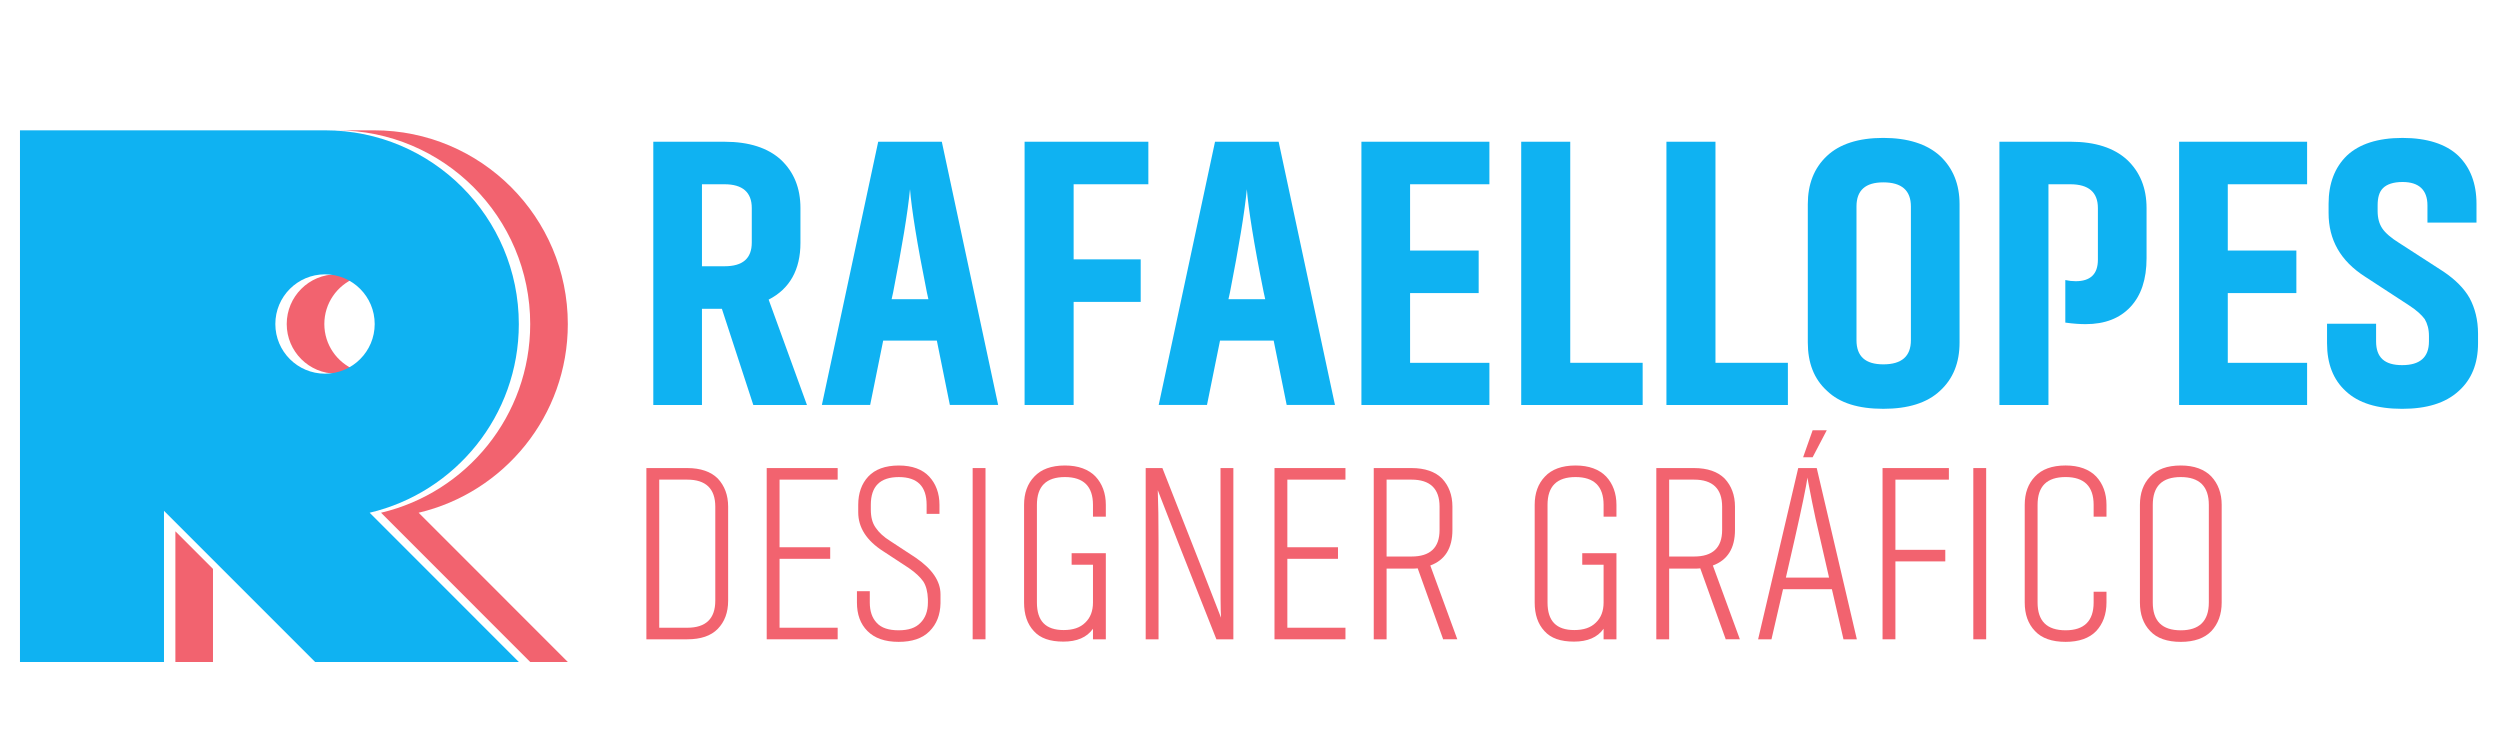
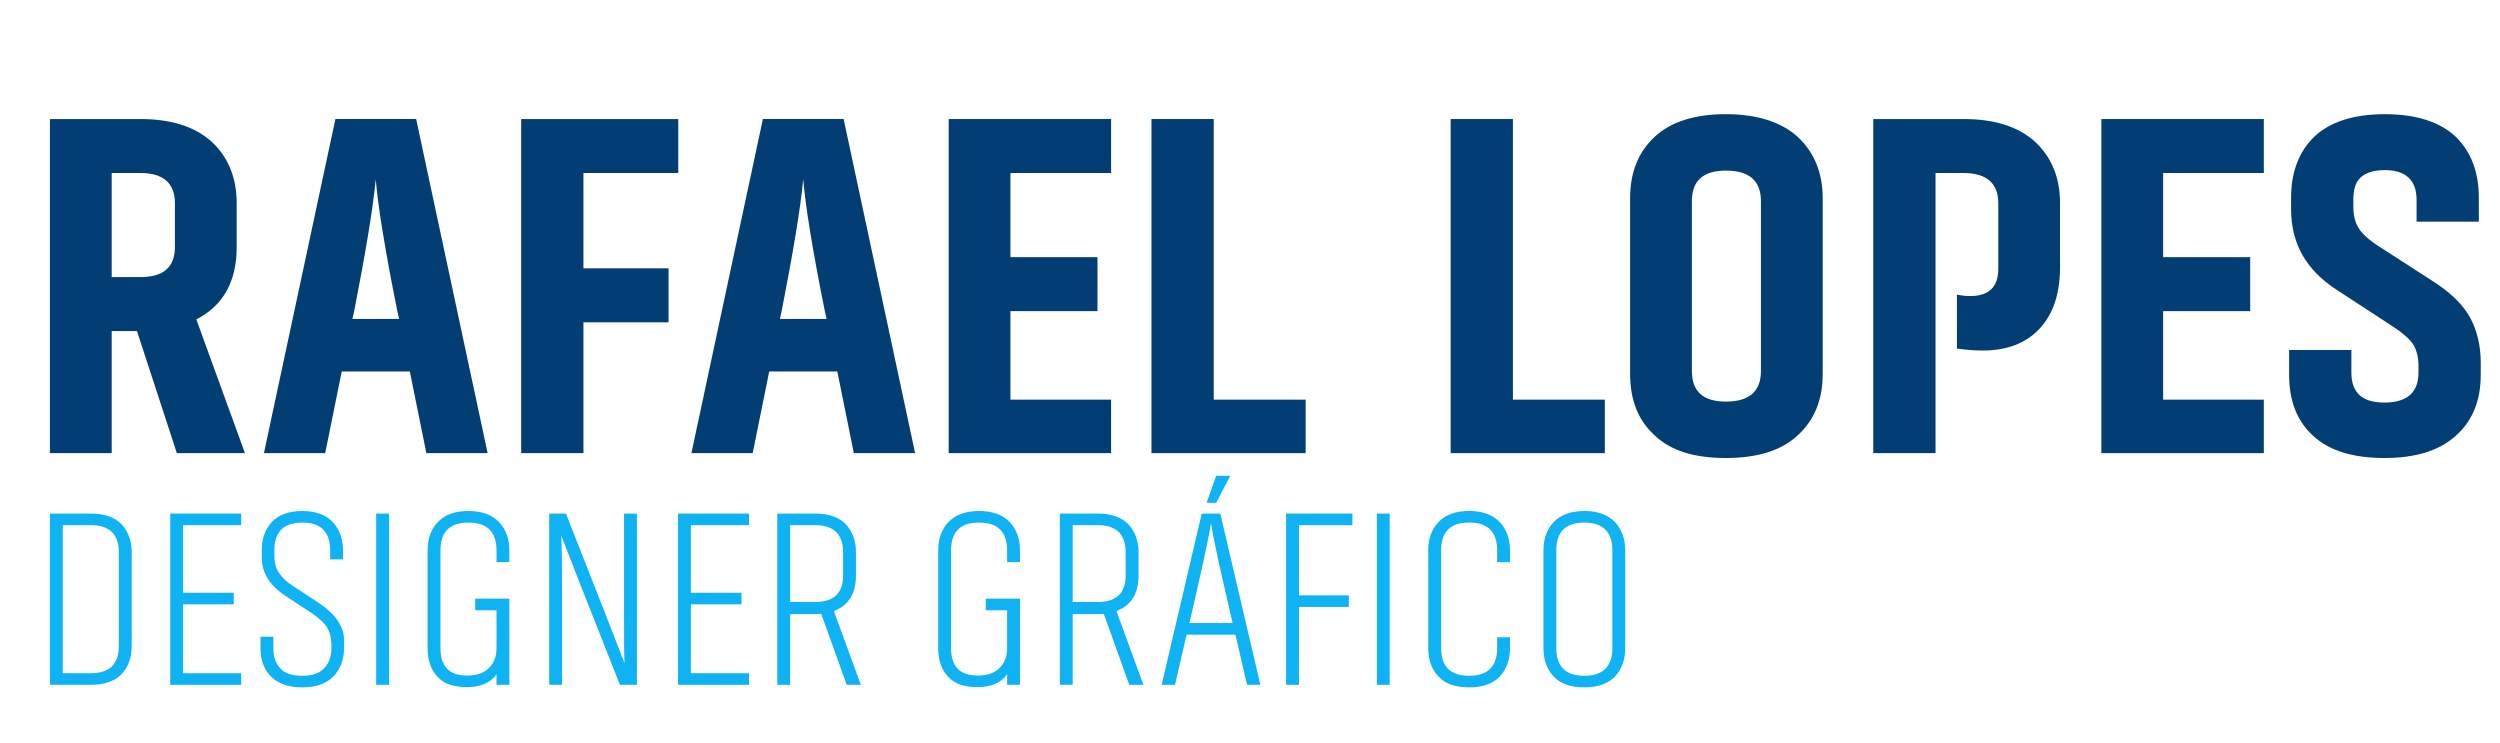
<svg xmlns="http://www.w3.org/2000/svg" width="221" height="65.64" viewBox="0 0 221 65.64" version="1.1" id="svg18">
  <defs id="defs22" />
-   <g id="g24207" transform="matrix(1.117863,0,0,1.117863,-7.756443,-2.990485)" style="stroke-width:0.895">
-     <g aria-label="RAFAELLOPES" id="LOGOMARCA" style="font-weight:800;font-size:22.135px;font-family:Roboto-Black, Roboto;fill:#0fb2f2;stroke-width:0.653" transform="matrix(1.368971,0,0,1.368971,-83.66925,-7.635783)">
-       <path d="m 106.736,18.176 h 1.306 c 1.04,0 1.572,0.465 1.572,1.372 v 1.992 c 0,0.93 -0.531,1.372 -1.572,1.372 h -1.306 z m 2.966,12.75 h 3.099 l -2.213,-6.087 c 1.217,-0.62 1.837,-1.727 1.837,-3.276 v -2.014 c 0,-1.151 -0.376,-2.081 -1.129,-2.789 -0.753,-0.686 -1.837,-1.04 -3.254,-1.04 h -4.117 v 15.207 h 2.811 v -5.556 h 1.151 z" style="font-weight:bold;font-family:Akhand-Extrabold;-inkscape-font-specification:'Akhand-Extrabold Bold';stroke-width:0.653" id="path23904" />
-       <path d="m 117.692,24.816 0.088,-0.398 c 0.509,-2.612 0.841,-4.582 0.974,-5.954 0.088,1.107 0.398,3.099 0.974,5.954 l 0.088,0.398 z m 3.364,6.109 h 2.789 l -3.254,-15.207 h -3.674 l -3.254,15.207 h 2.789 l 0.753,-3.719 h 3.099 z" style="font-weight:bold;font-family:Akhand-Extrabold;-inkscape-font-specification:'Akhand-Extrabold Bold';stroke-width:0.653" id="path23906" />
-       <path d="M 128.206,30.926 V 24.971 h 3.874 v -2.457 h -3.874 v -4.338 h 4.316 v -2.457 h -7.149 v 15.207 z" style="font-weight:bold;font-family:Akhand-Extrabold;-inkscape-font-specification:'Akhand-Extrabold Bold';stroke-width:0.653" id="path23908" />
-       <path d="m 137.149,24.816 0.088,-0.398 c 0.509,-2.612 0.841,-4.582 0.974,-5.954 0.088,1.107 0.398,3.099 0.974,5.954 l 0.088,0.398 z m 3.364,6.109 h 2.789 l -3.254,-15.207 h -3.674 l -3.254,15.207 h 2.789 l 0.753,-3.719 h 3.099 z" style="font-weight:bold;font-family:Akhand-Extrabold;-inkscape-font-specification:'Akhand-Extrabold Bold';stroke-width:0.653" id="path23910" />
-       <path d="m 152.223,28.491 h -4.582 v -4.029 h 3.962 V 22.005 h -3.962 v -3.829 h 4.582 v -2.457 h -7.393 v 15.207 h 7.393 z" style="font-weight:bold;font-family:Akhand-Extrabold;-inkscape-font-specification:'Akhand-Extrabold Bold';stroke-width:0.653" id="path23912" />
-       <path d="m 161.076,28.491 h -4.183 V 15.719 h -2.833 v 15.207 h 7.017 z" style="font-weight:bold;font-family:Akhand-Extrabold;-inkscape-font-specification:'Akhand-Extrabold Bold';stroke-width:0.653" id="path23914" />
-       <path d="m 169.465,28.491 h -4.183 V 15.719 h -2.833 v 15.207 h 7.017 z" style="font-weight:bold;font-family:Akhand-Extrabold;-inkscape-font-specification:'Akhand-Extrabold Bold';stroke-width:0.653" id="path23916" />
-       <path d="m 179.382,19.327 c 0,-1.151 -0.376,-2.081 -1.129,-2.789 -0.753,-0.686 -1.859,-1.04 -3.276,-1.04 -1.439,0 -2.523,0.354 -3.254,1.04 -0.753,0.708 -1.107,1.638 -1.107,2.789 v 7.991 c 0,1.173 0.354,2.103 1.107,2.789 0.73,0.708 1.815,1.04 3.254,1.04 1.417,0 2.523,-0.332 3.276,-1.04 0.753,-0.686 1.129,-1.616 1.129,-2.789 z m -2.811,7.858 c 0,0.93 -0.531,1.394 -1.594,1.394 -1.04,0 -1.549,-0.465 -1.549,-1.394 v -7.725 c 0,-0.93 0.509,-1.394 1.549,-1.394 1.062,0 1.594,0.465 1.594,1.394 z" style="font-weight:bold;font-family:Akhand-Extrabold;-inkscape-font-specification:'Akhand-Extrabold Bold';stroke-width:0.653" id="path23918" />
-       <path d="m 185.491,26.167 c 0.465,0.066 0.863,0.089 1.173,0.089 1.107,0 1.97,-0.332 2.59,-0.996 0.62,-0.664 0.93,-1.594 0.93,-2.811 V 19.548 c 0,-1.151 -0.376,-2.081 -1.129,-2.789 -0.753,-0.686 -1.837,-1.04 -3.254,-1.04 h -4.117 v 15.207 h 2.833 V 18.176 h 1.262 c 1.062,0 1.594,0.465 1.594,1.372 v 2.988 c 0,0.841 -0.443,1.24 -1.284,1.24 -0.199,0 -0.398,-0.022 -0.598,-0.066 z" style="font-weight:bold;font-family:Akhand-Extrabold;-inkscape-font-specification:'Akhand-Extrabold Bold';stroke-width:0.653" id="path23920" />
-       <path d="m 199.458,28.491 h -4.582 v -4.029 h 3.962 V 22.005 h -3.962 v -3.829 h 4.582 v -2.457 h -7.393 v 15.207 h 7.393 z" style="font-weight:bold;font-family:Akhand-Extrabold;-inkscape-font-specification:'Akhand-Extrabold Bold';stroke-width:0.653" id="path23922" />
-       <path d="m 205.346,25.171 c 0.443,0.288 0.73,0.553 0.908,0.797 0.155,0.266 0.243,0.576 0.243,0.974 v 0.31 c 0,0.93 -0.531,1.372 -1.549,1.372 -1.018,0 -1.505,-0.443 -1.505,-1.372 v -1.018 h -2.833 v 1.129 c 0,1.173 0.354,2.103 1.085,2.767 0.73,0.686 1.815,1.018 3.254,1.018 1.417,0 2.501,-0.332 3.254,-1.018 0.753,-0.664 1.129,-1.594 1.129,-2.767 v -0.553 c 0,-0.797 -0.177,-1.483 -0.487,-2.059 -0.31,-0.553 -0.819,-1.062 -1.505,-1.527 l -2.568,-1.66 c -0.465,-0.288 -0.797,-0.576 -0.974,-0.841 -0.177,-0.266 -0.266,-0.598 -0.266,-0.996 v -0.332 c 0,-0.443 0.088,-0.775 0.31,-0.996 0.221,-0.221 0.598,-0.354 1.129,-0.354 0.952,0 1.439,0.465 1.439,1.35 v 0.996 h 2.833 v -1.085 c 0,-1.173 -0.354,-2.103 -1.062,-2.789 -0.708,-0.664 -1.793,-1.018 -3.21,-1.018 -1.439,0 -2.501,0.354 -3.21,1.018 -0.708,0.686 -1.062,1.616 -1.062,2.789 v 0.531 c 0,1.549 0.686,2.767 2.103,3.674 z" style="font-weight:bold;font-family:Akhand-Extrabold;-inkscape-font-specification:'Akhand-Extrabold Bold';stroke-width:0.653" id="path23924" />
+   <g id="g33993" style="fill:#023e73;fill-opacity:1;stroke-width:0.788" transform="matrix(1.269213,0,0,1.269213,-56.58884,-21.90778)">
+     <g id="g33978" transform="translate(-8)" style="fill:#023e73;fill-opacity:1;stroke-width:0.788">
+       <path d="m 60.365,29.311 h 1.999 c 1.592,0 2.405,0.711 2.405,2.1 v 3.049 c 0,1.423 -0.813,2.1 -2.405,2.1 h -1.999 z m 4.539,19.511 h 4.742 l -3.387,-9.315 c 1.863,-0.948 2.811,-2.642 2.811,-5.013 v -3.082 c 0,-1.761 -0.576,-3.184 -1.728,-4.268 -1.152,-1.05 -2.811,-1.592 -4.979,-1.592 h -6.3 v 23.271 h 4.302 v -8.502 h 1.761 z" style="font-weight:bold;font-size:22.135px;font-family:Akhand-Extrabold;-inkscape-font-specification:'Akhand-Extrabold Bold';fill:#023e73;fill-opacity:1;stroke-width:0.788" id="path23904" />
+       <path d="m 77.132,39.473 0.135,-0.61 c 0.779,-3.997 1.287,-7.012 1.49,-9.112 0.135,1.694 0.61,4.742 1.49,9.112 l 0.135,0.61 z m 5.149,9.349 h 4.268 l -4.979,-23.271 h -5.623 l -4.979,23.271 h 4.268 l 1.152,-5.691 h 4.742 z" style="font-weight:bold;font-size:22.135px;font-family:Akhand-Extrabold;-inkscape-font-specification:'Akhand-Extrabold Bold';fill:#023e73;fill-opacity:1;stroke-width:0.788" id="path23906" />
+       <path d="M 93.222,48.822 V 39.711 h 5.928 v -3.76 h -5.928 v -6.639 h 6.605 V 25.552 H 88.886 v 23.271 z" style="font-weight:bold;font-size:22.135px;font-family:Akhand-Extrabold;-inkscape-font-specification:'Akhand-Extrabold Bold';fill:#023e73;fill-opacity:1;stroke-width:0.788" id="path23908" />
+       <path d="m 106.906,39.473 0.135,-0.61 c 0.779,-3.997 1.287,-7.012 1.49,-9.112 0.135,1.694 0.61,4.742 1.49,9.112 l 0.135,0.61 z m 5.149,9.349 h 4.268 l -4.979,-23.271 h -5.623 l -4.979,23.271 h 4.268 l 1.152,-5.691 h 4.742 z" style="font-weight:bold;font-size:22.135px;font-family:Akhand-Extrabold;-inkscape-font-specification:'Akhand-Extrabold Bold';fill:#023e73;fill-opacity:1;stroke-width:0.788" id="path23910" />
+       <path d="m 129.974,45.096 h -7.012 v -6.165 h 6.063 V 35.172 h -6.063 v -5.86 h 7.012 v -3.76 h -11.314 v 23.271 h 11.314 z" style="font-weight:bold;font-size:22.135px;font-family:Akhand-Extrabold;-inkscape-font-specification:'Akhand-Extrabold Bold';fill:#023e73;fill-opacity:1;stroke-width:0.788" id="path23912" />
+       <path d="m 143.523,45.096 h -6.402 V 25.552 h -4.336 v 23.271 h 10.738 z" style="font-weight:bold;font-size:22.135px;font-family:Akhand-Extrabold;-inkscape-font-specification:'Akhand-Extrabold Bold';fill:#023e73;fill-opacity:1;stroke-width:0.788" id="path23914" />
    </g>
-     <g aria-label="DESIGNER GRÁFICO" id="Lorem_Ipsun_Dolor" style="font-weight:300;font-size:17.007px;font-family:Roboto-Light, Roboto;fill:#f2636f;stroke-width:0.748" transform="matrix(1.195503,0,0,1.195503,-67.52496,-5.427712)">
-       <path d="m 105.043,37.739 v 11.327 h 2.704 c 0.884,0 1.565,-0.221 2.024,-0.697 0.442,-0.459 0.68,-1.071 0.68,-1.854 V 40.29 c 0,-0.765 -0.238,-1.378 -0.68,-1.854 -0.459,-0.459 -1.139,-0.697 -2.024,-0.697 z m 0.85,10.561 v -9.796 h 1.854 c 1.225,0 1.854,0.595 1.854,1.786 v 6.225 c 0,1.19 -0.629,1.786 -1.854,1.786 z" style="font-weight:normal;font-family:Akhand-Extralight;-inkscape-font-specification:Akhand-Extralight;stroke-width:0.748" id="path23873" />
-       <path d="m 117.696,48.3 h -3.844 v -4.558 h 3.35 v -0.765 h -3.35 v -4.473 h 3.844 V 37.739 h -4.694 v 11.327 h 4.694 z" style="font-weight:normal;font-family:Akhand-Extralight;-inkscape-font-specification:Akhand-Extralight;stroke-width:0.748" id="path23875" />
-       <path d="m 122.407,44.355 c 0.442,0.306 0.748,0.595 0.952,0.884 0.187,0.289 0.289,0.68 0.306,1.173 v 0.221 c 0,0.578 -0.17,1.02 -0.493,1.344 -0.323,0.34 -0.799,0.493 -1.446,0.493 -0.646,0 -1.139,-0.153 -1.446,-0.493 -0.306,-0.323 -0.459,-0.765 -0.459,-1.344 v -0.748 h -0.85 v 0.748 c 0,0.782 0.221,1.412 0.697,1.888 0.476,0.476 1.156,0.714 2.058,0.714 0.884,0 1.565,-0.221 2.041,-0.697 0.476,-0.476 0.714,-1.088 0.731,-1.854 v -0.595 c 0,-0.867 -0.544,-1.667 -1.633,-2.415 l -1.684,-1.105 c -0.442,-0.272 -0.765,-0.578 -0.969,-0.884 -0.221,-0.306 -0.323,-0.697 -0.323,-1.207 v -0.306 c 0,-1.225 0.612,-1.837 1.854,-1.837 1.225,0 1.837,0.612 1.837,1.837 v 0.595 h 0.85 v -0.595 c 0,-0.765 -0.238,-1.395 -0.68,-1.871 -0.442,-0.476 -1.122,-0.731 -2.007,-0.731 -0.901,0 -1.582,0.255 -2.024,0.731 -0.442,0.476 -0.663,1.105 -0.663,1.871 v 0.493 c 0,1.003 0.544,1.871 1.667,2.585 z" style="font-weight:normal;font-family:Akhand-Extralight;-inkscape-font-specification:Akhand-Extralight;stroke-width:0.748" id="path23877" />
-       <path d="M 127.475,49.066 V 37.739 H 126.625 v 11.327 z" style="font-weight:normal;font-family:Akhand-Extralight;-inkscape-font-specification:Akhand-Extralight;stroke-width:0.748" id="path23879" />
-       <path d="m 130.026,46.634 c 0,0.782 0.204,1.412 0.646,1.888 0.425,0.476 1.071,0.697 1.956,0.697 0.884,0 1.548,-0.272 1.956,-0.85 v 0.697 h 0.85 v -5.697 h -2.262 v 0.765 h 1.412 v 2.5 c 0,0.561 -0.17,1.003 -0.51,1.327 -0.34,0.34 -0.816,0.493 -1.429,0.493 -1.19,0 -1.769,-0.595 -1.769,-1.82 v -6.463 c 0,-1.225 0.612,-1.837 1.854,-1.837 1.225,0 1.854,0.612 1.854,1.837 v 0.782 h 0.85 v -0.782 c 0,-0.765 -0.238,-1.395 -0.68,-1.871 -0.459,-0.476 -1.139,-0.731 -2.024,-0.731 -0.901,0 -1.582,0.255 -2.024,0.731 -0.459,0.476 -0.68,1.105 -0.68,1.871 z" style="font-weight:normal;font-family:Akhand-Extralight;-inkscape-font-specification:Akhand-Extralight;stroke-width:0.748" id="path23881" />
-       <path d="m 142.748,49.066 h 1.122 V 37.739 h -0.85 v 6.463 c 0,1.769 0,2.908 0.034,3.435 l -1.344,-3.452 -2.534,-6.446 h -1.105 v 11.327 h 0.85 v -6.429 c 0,-1.429 -0.017,-2.585 -0.051,-3.435 l 1.344,3.452 z" style="font-weight:normal;font-family:Akhand-Extralight;-inkscape-font-specification:Akhand-Extralight;stroke-width:0.748" id="path23883" />
-       <path d="m 151.285,48.3 h -3.844 v -4.558 h 3.35 v -0.765 h -3.35 v -4.473 h 3.844 V 37.739 h -4.694 v 11.327 h 4.694 z" style="font-weight:normal;font-family:Akhand-Extralight;-inkscape-font-specification:Akhand-Extralight;stroke-width:0.748" id="path23885" />
-       <path d="m 154.006,43.589 v -5.085 h 1.65 c 1.225,0 1.854,0.595 1.854,1.786 v 1.548 c 0,1.173 -0.629,1.752 -1.854,1.752 z m 4.677,5.476 -1.786,-4.881 c 0.969,-0.357 1.463,-1.139 1.463,-2.347 V 40.29 c 0,-0.765 -0.238,-1.378 -0.68,-1.854 -0.459,-0.459 -1.139,-0.697 -2.024,-0.697 h -2.5 v 11.327 h 0.85 v -4.677 h 1.65 c 0.17,0 0.306,0 0.408,-0.017 l 1.684,4.694 z" style="font-weight:normal;font-family:Akhand-Extralight;-inkscape-font-specification:Akhand-Extralight;stroke-width:0.748" id="path23887" />
-       <path d="m 163.802,46.634 c 0,0.782 0.204,1.412 0.646,1.888 0.425,0.476 1.071,0.697 1.956,0.697 0.884,0 1.548,-0.272 1.956,-0.85 v 0.697 h 0.85 v -5.697 h -2.262 v 0.765 h 1.412 v 2.5 c 0,0.561 -0.17,1.003 -0.51,1.327 -0.34,0.34 -0.816,0.493 -1.429,0.493 -1.19,0 -1.769,-0.595 -1.769,-1.82 v -6.463 c 0,-1.225 0.612,-1.837 1.854,-1.837 1.225,0 1.854,0.612 1.854,1.837 v 0.782 h 0.85 v -0.782 c 0,-0.765 -0.238,-1.395 -0.68,-1.871 -0.459,-0.476 -1.139,-0.731 -2.024,-0.731 -0.901,0 -1.582,0.255 -2.024,0.731 -0.459,0.476 -0.68,1.105 -0.68,1.871 z" style="font-weight:normal;font-family:Akhand-Extralight;-inkscape-font-specification:Akhand-Extralight;stroke-width:0.748" id="path23889" />
-       <path d="m 172.697,43.589 v -5.085 h 1.65 c 1.224,0 1.854,0.595 1.854,1.786 v 1.548 c 0,1.173 -0.629,1.752 -1.854,1.752 z m 4.677,5.476 -1.786,-4.881 c 0.969,-0.357 1.463,-1.139 1.463,-2.347 V 40.29 c 0,-0.765 -0.238,-1.378 -0.68,-1.854 -0.459,-0.459 -1.139,-0.697 -2.024,-0.697 h -2.5 v 11.327 h 0.85 v -4.677 h 1.65 c 0.17,0 0.306,0 0.408,-0.017 l 1.684,4.694 z" style="font-weight:normal;font-family:Akhand-Extralight;-inkscape-font-specification:Akhand-Extralight;stroke-width:0.748" id="path23891" />
-       <path d="m 183.122,35.239 h -0.935 l -0.629,1.786 h 0.629 z m -2.704,9.745 0.595,-2.602 c 0.476,-2.092 0.748,-3.435 0.833,-4.014 l 0.051,0.306 c 0.034,0.204 0.119,0.646 0.255,1.31 0.136,0.68 0.306,1.48 0.527,2.398 l 0.595,2.602 z m 3.81,4.082 h 0.884 L 182.459,37.739 h -1.225 l -2.653,11.327 h 0.884 l 0.765,-3.316 h 3.231 z" style="font-weight:normal;font-family:Akhand-Extralight;-inkscape-font-specification:Akhand-Extralight;stroke-width:0.748" id="path23893" />
-       <path d="m 187.663,49.066 v -5.153 h 3.299 v -0.765 h -3.299 v -4.643 h 3.537 V 37.739 h -4.388 v 11.327 z" style="font-weight:normal;font-family:Akhand-Extralight;-inkscape-font-specification:Akhand-Extralight;stroke-width:0.748" id="path23895" />
-       <path d="M 193.666,49.066 V 37.739 h -0.85 v 11.327 z" style="font-weight:normal;font-family:Akhand-Extralight;-inkscape-font-specification:Akhand-Extralight;stroke-width:0.748" id="path23897" />
-       <path d="m 200.775,45.919 v 0.714 c 0,1.225 -0.629,1.837 -1.854,1.837 -1.242,0 -1.854,-0.612 -1.854,-1.837 v -6.463 c 0,-1.225 0.612,-1.837 1.854,-1.837 1.225,0 1.854,0.612 1.854,1.837 v 0.782 h 0.85 v -0.782 c 0,-0.765 -0.238,-1.395 -0.68,-1.871 -0.459,-0.476 -1.139,-0.731 -2.024,-0.731 -0.901,0 -1.582,0.255 -2.024,0.731 -0.459,0.476 -0.68,1.105 -0.68,1.871 v 6.463 c 0,0.782 0.221,1.412 0.68,1.888 0.442,0.476 1.122,0.714 2.024,0.714 0.884,0 1.565,-0.238 2.024,-0.714 0.442,-0.476 0.68,-1.105 0.68,-1.888 v -0.714 z" style="font-weight:normal;font-family:Akhand-Extralight;-inkscape-font-specification:Akhand-Extralight;stroke-width:0.748" id="path23899" />
-       <path d="m 209.245,40.171 c 0,-0.765 -0.238,-1.395 -0.68,-1.871 -0.459,-0.476 -1.139,-0.731 -2.024,-0.731 -0.901,0 -1.582,0.255 -2.024,0.731 -0.459,0.476 -0.68,1.105 -0.68,1.871 v 6.463 c 0,0.782 0.221,1.412 0.68,1.888 0.442,0.476 1.122,0.714 2.024,0.714 0.884,0 1.565,-0.238 2.024,-0.714 0.442,-0.476 0.68,-1.105 0.68,-1.888 z m -0.85,6.463 c 0,1.225 -0.629,1.837 -1.854,1.837 -1.242,0 -1.854,-0.612 -1.854,-1.837 v -6.463 c 0,-1.225 0.612,-1.837 1.854,-1.837 1.225,0 1.854,0.612 1.854,1.837 z" style="font-weight:normal;font-family:Akhand-Extralight;-inkscape-font-specification:Akhand-Extralight;stroke-width:0.748" id="path23901" />
-     </g>
-     <g id="g3682" transform="matrix(1.007454,0,0,1.007454,-41.45849,-23.72055)" style="stroke-width:0.888">
-       <g transform="matrix(0.0893894,0,0,0.0893894,-17.40205,16.67576)" id="g60" style="clip-rule:evenodd;fill-rule:evenodd;stroke-width:0.888;stroke-linejoin:round;stroke-miterlimit:2">
-         <path d="m 1060.53,220.986 c 93.98,0 170.17,76.179 170.17,170.157 0,80.509 -55.92,147.944 -131,165.644 l 131.01,131.072 h -33.02 l -131,-131.072 c 75.08,-17.7 130.98,-85.135 130.98,-165.644 0,-93.978 -76.17,-170.157 -170.18,-170.157 z m -141.415,385.14 v 81.733 H 886.092 V 573.099 Z M 1044.01,431.461 c -5.1,2.084 -10.67,3.233 -16.52,3.233 -24.09,0 -43.623,-19.53 -43.623,-43.612 0,-24.12 19.533,-43.638 43.623,-43.638 5.85,0 11.42,1.148 16.52,3.232 -15.91,6.505 -27.12,22.135 -27.12,40.406 0,18.242 11.21,33.872 27.12,40.379 z" style="fill:#f2636f;fill-rule:nonzero;stroke-width:0.888" id="path58" />
-       </g>
-       <g transform="matrix(1.10564,0,0,1.10564,73.55095,59.05977)" id="g64" style="clip-rule:evenodd;fill-rule:evenodd;stroke-width:0.888;stroke-linejoin:round;stroke-miterlimit:2">
-         <path d="m 0,-3.19 c -1.948,0 -3.527,-1.579 -3.527,-3.526 0,-1.95 1.579,-3.528 3.527,-3.528 1.949,0 3.527,1.578 3.527,3.528 0,1.947 -1.578,3.526 -3.527,3.526 M 3.169,6.681 C 9.239,5.25 13.759,-0.202 13.759,-6.711 13.759,-14.309 7.6,-20.468 0,-20.468 h -21.656 v 37.746 h 10.224 V 6.546 L -0.701,17.278 H 13.76 Z" style="fill:#0fb2f2;fill-rule:nonzero;stroke-width:0.888" id="path62" />
-       </g>
+     <g id="g33970" style="fill:#023e73;fill-opacity:1;stroke-width:0.788">
+       <path d="m 156.361,45.096 h -6.402 V 25.552 h -4.336 v 23.271 h 10.738 z" style="font-weight:bold;font-size:22.135px;font-family:Akhand-Extrabold;-inkscape-font-specification:'Akhand-Extrabold Bold';fill:#023e73;fill-opacity:1;stroke-width:0.788" id="path23916" />
+       <path d="m 171.536,31.073 c 0,-1.761 -0.576,-3.184 -1.728,-4.268 -1.152,-1.05 -2.845,-1.592 -5.013,-1.592 -2.202,0 -3.862,0.542 -4.979,1.592 -1.152,1.084 -1.694,2.507 -1.694,4.268 V 43.301 c 0,1.795 0.542,3.218 1.694,4.268 1.118,1.084 2.778,1.592 4.979,1.592 2.168,0 3.862,-0.508 5.013,-1.592 1.152,-1.05 1.728,-2.473 1.728,-4.268 z m -4.302,12.025 c 0,1.423 -0.813,2.134 -2.439,2.134 -1.592,0 -2.371,-0.711 -2.371,-2.134 V 31.276 c 0,-1.423 0.779,-2.134 2.371,-2.134 1.626,0 2.439,0.711 2.439,2.134 z" style="font-weight:bold;font-size:22.135px;font-family:Akhand-Extrabold;-inkscape-font-specification:'Akhand-Extrabold Bold';fill:#023e73;fill-opacity:1;stroke-width:0.788" id="path23918" />
+       <path d="m 180.885,41.54 c 0.711,0.102 1.321,0.135 1.795,0.135 1.694,0 3.015,-0.508 3.963,-1.524 0.948,-1.016 1.423,-2.439 1.423,-4.302 v -4.437 c 0,-1.761 -0.576,-3.184 -1.728,-4.268 -1.152,-1.05 -2.811,-1.592 -4.979,-1.592 h -6.3 v 23.271 h 4.336 V 29.311 h 1.931 c 1.626,0 2.439,0.711 2.439,2.1 v 4.573 c 0,1.287 -0.677,1.897 -1.965,1.897 -0.305,0 -0.61,-0.034 -0.915,-0.102 z" style="font-weight:bold;font-size:22.135px;font-family:Akhand-Extrabold;-inkscape-font-specification:'Akhand-Extrabold Bold';fill:#023e73;fill-opacity:1;stroke-width:0.788" id="path23920" />
+       <path d="m 202.259,45.096 h -7.012 v -6.165 h 6.063 V 35.172 h -6.063 v -5.86 h 7.012 v -3.76 h -11.314 v 23.271 h 11.314 z" style="font-weight:bold;font-size:22.135px;font-family:Akhand-Extrabold;-inkscape-font-specification:'Akhand-Extrabold Bold';fill:#023e73;fill-opacity:1;stroke-width:0.788" id="path23922" />
+       <path d="m 211.27,40.015 c 0.677,0.44 1.118,0.847 1.389,1.219 0.237,0.406 0.373,0.881 0.373,1.49 v 0.474 c 0,1.423 -0.813,2.1 -2.371,2.1 -1.558,0 -2.303,-0.677 -2.303,-2.1 v -1.558 h -4.336 v 1.728 c 0,1.795 0.542,3.218 1.66,4.234 1.118,1.05 2.778,1.558 4.979,1.558 2.168,0 3.828,-0.508 4.979,-1.558 1.152,-1.016 1.728,-2.439 1.728,-4.234 v -0.847 c 0,-1.219 -0.271,-2.27 -0.745,-3.15 -0.474,-0.847 -1.253,-1.626 -2.303,-2.337 l -3.929,-2.54 c -0.711,-0.44 -1.219,-0.881 -1.49,-1.287 -0.271,-0.406 -0.406,-0.915 -0.406,-1.524 v -0.508 c 0,-0.677 0.135,-1.186 0.474,-1.524 0.339,-0.339 0.915,-0.542 1.728,-0.542 1.457,0 2.202,0.711 2.202,2.066 v 1.524 h 4.336 v -1.66 c 0,-1.795 -0.542,-3.218 -1.626,-4.268 -1.084,-1.016 -2.744,-1.558 -4.912,-1.558 -2.202,0 -3.828,0.542 -4.912,1.558 -1.084,1.05 -1.626,2.473 -1.626,4.268 v 0.813 c 0,2.371 1.05,4.234 3.218,5.623 z" style="font-weight:bold;font-size:22.135px;font-family:Akhand-Extrabold;-inkscape-font-specification:'Akhand-Extrabold Bold';fill:#023e73;fill-opacity:1;stroke-width:0.788" id="path23924" />
    </g>
  </g>
+   <g aria-label="DESIGNER GRÁFICO" id="Lorem_Ipsun_Dolor" style="font-weight:300;font-size:17.007px;font-family:Roboto-Light, Roboto;fill:#0fb2f2;fill-opacity:1;stroke-width:0.748" transform="matrix(1.336409,0,0,1.336409,-135.9674,-5.035216)">
+     <path d="m 105.043,37.739 v 11.327 h 2.704 c 0.884,0 1.565,-0.221 2.024,-0.697 0.442,-0.459 0.68,-1.071 0.68,-1.854 V 40.29 c 0,-0.765 -0.238,-1.378 -0.68,-1.854 -0.459,-0.459 -1.139,-0.697 -2.024,-0.697 z m 0.85,10.561 v -9.796 h 1.854 c 1.225,0 1.854,0.595 1.854,1.786 v 6.225 c 0,1.19 -0.629,1.786 -1.854,1.786 z" style="font-weight:normal;font-family:Akhand-Extralight;-inkscape-font-specification:Akhand-Extralight;fill:#0fb2f2;fill-opacity:1;stroke-width:0.748" id="path23873" />
+     <path d="m 117.696,48.3 h -3.844 v -4.558 h 3.35 v -0.765 h -3.35 v -4.473 h 3.844 V 37.739 h -4.694 v 11.327 h 4.694 z" style="font-weight:normal;font-family:Akhand-Extralight;-inkscape-font-specification:Akhand-Extralight;fill:#0fb2f2;fill-opacity:1;stroke-width:0.748" id="path23875" />
+     <path d="m 122.407,44.355 c 0.442,0.306 0.748,0.595 0.952,0.884 0.187,0.289 0.289,0.68 0.306,1.173 v 0.221 c 0,0.578 -0.17,1.02 -0.493,1.344 -0.323,0.34 -0.799,0.493 -1.446,0.493 -0.646,0 -1.139,-0.153 -1.446,-0.493 -0.306,-0.323 -0.459,-0.765 -0.459,-1.344 v -0.748 h -0.85 v 0.748 c 0,0.782 0.221,1.412 0.697,1.888 0.476,0.476 1.156,0.714 2.058,0.714 0.884,0 1.565,-0.221 2.041,-0.697 0.476,-0.476 0.714,-1.088 0.731,-1.854 v -0.595 c 0,-0.867 -0.544,-1.667 -1.633,-2.415 l -1.684,-1.105 c -0.442,-0.272 -0.765,-0.578 -0.969,-0.884 -0.221,-0.306 -0.323,-0.697 -0.323,-1.207 v -0.306 c 0,-1.225 0.612,-1.837 1.854,-1.837 1.225,0 1.837,0.612 1.837,1.837 v 0.595 h 0.85 v -0.595 c 0,-0.765 -0.238,-1.395 -0.68,-1.871 -0.442,-0.476 -1.122,-0.731 -2.007,-0.731 -0.901,0 -1.582,0.255 -2.024,0.731 -0.442,0.476 -0.663,1.105 -0.663,1.871 v 0.493 c 0,1.003 0.544,1.871 1.667,2.585 z" style="font-weight:normal;font-family:Akhand-Extralight;-inkscape-font-specification:Akhand-Extralight;fill:#0fb2f2;fill-opacity:1;stroke-width:0.748" id="path23877" />
+     <path d="M 127.475,49.066 V 37.739 H 126.625 v 11.327 z" style="font-weight:normal;font-family:Akhand-Extralight;-inkscape-font-specification:Akhand-Extralight;fill:#0fb2f2;fill-opacity:1;stroke-width:0.748" id="path23879" />
+     <path d="m 130.026,46.634 c 0,0.782 0.204,1.412 0.646,1.888 0.425,0.476 1.071,0.697 1.956,0.697 0.884,0 1.548,-0.272 1.956,-0.85 v 0.697 h 0.85 v -5.697 h -2.262 v 0.765 h 1.412 v 2.5 c 0,0.561 -0.17,1.003 -0.51,1.327 -0.34,0.34 -0.816,0.493 -1.429,0.493 -1.19,0 -1.769,-0.595 -1.769,-1.82 v -6.463 c 0,-1.225 0.612,-1.837 1.854,-1.837 1.225,0 1.854,0.612 1.854,1.837 v 0.782 h 0.85 v -0.782 c 0,-0.765 -0.238,-1.395 -0.68,-1.871 -0.459,-0.476 -1.139,-0.731 -2.024,-0.731 -0.901,0 -1.582,0.255 -2.024,0.731 -0.459,0.476 -0.68,1.105 -0.68,1.871 z" style="font-weight:normal;font-family:Akhand-Extralight;-inkscape-font-specification:Akhand-Extralight;fill:#0fb2f2;fill-opacity:1;stroke-width:0.748" id="path23881" />
+     <path d="m 142.748,49.066 h 1.122 V 37.739 h -0.85 v 6.463 c 0,1.769 0,2.908 0.034,3.435 l -1.344,-3.452 -2.534,-6.446 h -1.105 v 11.327 h 0.85 v -6.429 c 0,-1.429 -0.017,-2.585 -0.051,-3.435 l 1.344,3.452 z" style="font-weight:normal;font-family:Akhand-Extralight;-inkscape-font-specification:Akhand-Extralight;fill:#0fb2f2;fill-opacity:1;stroke-width:0.748" id="path23883" />
+     <path d="m 151.285,48.3 h -3.844 v -4.558 h 3.35 v -0.765 h -3.35 v -4.473 h 3.844 V 37.739 h -4.694 v 11.327 h 4.694 z" style="font-weight:normal;font-family:Akhand-Extralight;-inkscape-font-specification:Akhand-Extralight;fill:#0fb2f2;fill-opacity:1;stroke-width:0.748" id="path23885" />
+     <path d="m 154.006,43.589 v -5.085 h 1.65 c 1.225,0 1.854,0.595 1.854,1.786 v 1.548 c 0,1.173 -0.629,1.752 -1.854,1.752 z m 4.677,5.476 -1.786,-4.881 c 0.969,-0.357 1.463,-1.139 1.463,-2.347 V 40.29 c 0,-0.765 -0.238,-1.378 -0.68,-1.854 -0.459,-0.459 -1.139,-0.697 -2.024,-0.697 h -2.5 v 11.327 h 0.85 v -4.677 h 1.65 c 0.17,0 0.306,0 0.408,-0.017 l 1.684,4.694 z" style="font-weight:normal;font-family:Akhand-Extralight;-inkscape-font-specification:Akhand-Extralight;fill:#0fb2f2;fill-opacity:1;stroke-width:0.748" id="path23887" />
+     <path d="m 163.802,46.634 c 0,0.782 0.204,1.412 0.646,1.888 0.425,0.476 1.071,0.697 1.956,0.697 0.884,0 1.548,-0.272 1.956,-0.85 v 0.697 h 0.85 v -5.697 h -2.262 v 0.765 h 1.412 v 2.5 c 0,0.561 -0.17,1.003 -0.51,1.327 -0.34,0.34 -0.816,0.493 -1.429,0.493 -1.19,0 -1.769,-0.595 -1.769,-1.82 v -6.463 c 0,-1.225 0.612,-1.837 1.854,-1.837 1.225,0 1.854,0.612 1.854,1.837 v 0.782 h 0.85 v -0.782 c 0,-0.765 -0.238,-1.395 -0.68,-1.871 -0.459,-0.476 -1.139,-0.731 -2.024,-0.731 -0.901,0 -1.582,0.255 -2.024,0.731 -0.459,0.476 -0.68,1.105 -0.68,1.871 z" style="font-weight:normal;font-family:Akhand-Extralight;-inkscape-font-specification:Akhand-Extralight;fill:#0fb2f2;fill-opacity:1;stroke-width:0.748" id="path23889" />
+     <path d="m 172.697,43.589 v -5.085 h 1.65 c 1.224,0 1.854,0.595 1.854,1.786 v 1.548 c 0,1.173 -0.629,1.752 -1.854,1.752 z m 4.677,5.476 -1.786,-4.881 c 0.969,-0.357 1.463,-1.139 1.463,-2.347 V 40.29 c 0,-0.765 -0.238,-1.378 -0.68,-1.854 -0.459,-0.459 -1.139,-0.697 -2.024,-0.697 h -2.5 v 11.327 h 0.85 v -4.677 h 1.65 c 0.17,0 0.306,0 0.408,-0.017 l 1.684,4.694 z" style="font-weight:normal;font-family:Akhand-Extralight;-inkscape-font-specification:Akhand-Extralight;fill:#0fb2f2;fill-opacity:1;stroke-width:0.748" id="path23891" />
+     <path d="m 183.122,35.239 h -0.935 l -0.629,1.786 h 0.629 z m -2.704,9.745 0.595,-2.602 c 0.476,-2.092 0.748,-3.435 0.833,-4.014 l 0.051,0.306 c 0.034,0.204 0.119,0.646 0.255,1.31 0.136,0.68 0.306,1.48 0.527,2.398 l 0.595,2.602 z m 3.81,4.082 h 0.884 L 182.459,37.739 h -1.225 l -2.653,11.327 h 0.884 l 0.765,-3.316 h 3.231 z" style="font-weight:normal;font-family:Akhand-Extralight;-inkscape-font-specification:Akhand-Extralight;fill:#0fb2f2;fill-opacity:1;stroke-width:0.748" id="path23893" />
+     <path d="m 187.663,49.066 v -5.153 h 3.299 v -0.765 h -3.299 v -4.643 h 3.537 V 37.739 h -4.388 v 11.327 z" style="font-weight:normal;font-family:Akhand-Extralight;-inkscape-font-specification:Akhand-Extralight;fill:#0fb2f2;fill-opacity:1;stroke-width:0.748" id="path23895" />
+     <path d="M 193.666,49.066 V 37.739 h -0.85 v 11.327 z" style="font-weight:normal;font-family:Akhand-Extralight;-inkscape-font-specification:Akhand-Extralight;fill:#0fb2f2;fill-opacity:1;stroke-width:0.748" id="path23897" />
+     <path d="m 200.775,45.919 v 0.714 c 0,1.225 -0.629,1.837 -1.854,1.837 -1.242,0 -1.854,-0.612 -1.854,-1.837 v -6.463 c 0,-1.225 0.612,-1.837 1.854,-1.837 1.225,0 1.854,0.612 1.854,1.837 v 0.782 h 0.85 v -0.782 c 0,-0.765 -0.238,-1.395 -0.68,-1.871 -0.459,-0.476 -1.139,-0.731 -2.024,-0.731 -0.901,0 -1.582,0.255 -2.024,0.731 -0.459,0.476 -0.68,1.105 -0.68,1.871 v 6.463 c 0,0.782 0.221,1.412 0.68,1.888 0.442,0.476 1.122,0.714 2.024,0.714 0.884,0 1.565,-0.238 2.024,-0.714 0.442,-0.476 0.68,-1.105 0.68,-1.888 v -0.714 z" style="font-weight:normal;font-family:Akhand-Extralight;-inkscape-font-specification:Akhand-Extralight;fill:#0fb2f2;fill-opacity:1;stroke-width:0.748" id="path23899" />
+     <path d="m 209.245,40.171 c 0,-0.765 -0.238,-1.395 -0.68,-1.871 -0.459,-0.476 -1.139,-0.731 -2.024,-0.731 -0.901,0 -1.582,0.255 -2.024,0.731 -0.459,0.476 -0.68,1.105 -0.68,1.871 v 6.463 c 0,0.782 0.221,1.412 0.68,1.888 0.442,0.476 1.122,0.714 2.024,0.714 0.884,0 1.565,-0.238 2.024,-0.714 0.442,-0.476 0.68,-1.105 0.68,-1.888 z m -0.85,6.463 c 0,1.225 -0.629,1.837 -1.854,1.837 -1.242,0 -1.854,-0.612 -1.854,-1.837 v -6.463 c 0,-1.225 0.612,-1.837 1.854,-1.837 1.225,0 1.854,0.612 1.854,1.837 z" style="font-weight:normal;font-family:Akhand-Extralight;-inkscape-font-specification:Akhand-Extralight;fill:#0fb2f2;fill-opacity:1;stroke-width:0.748" id="path23901" />
+   </g>
</svg>
